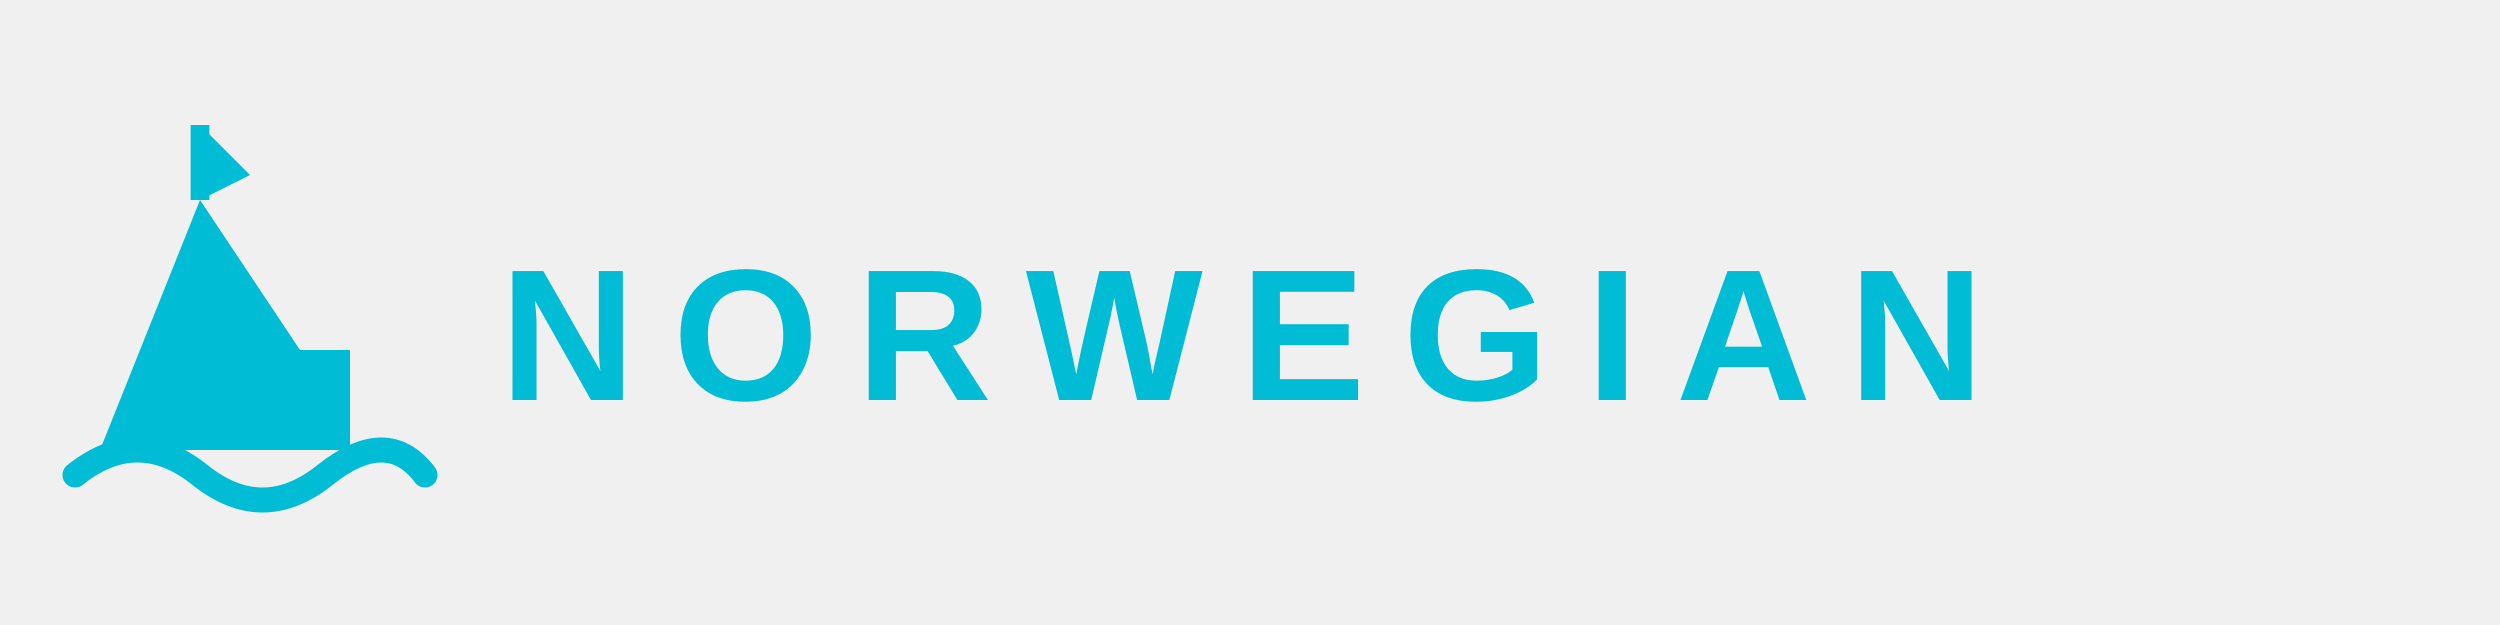
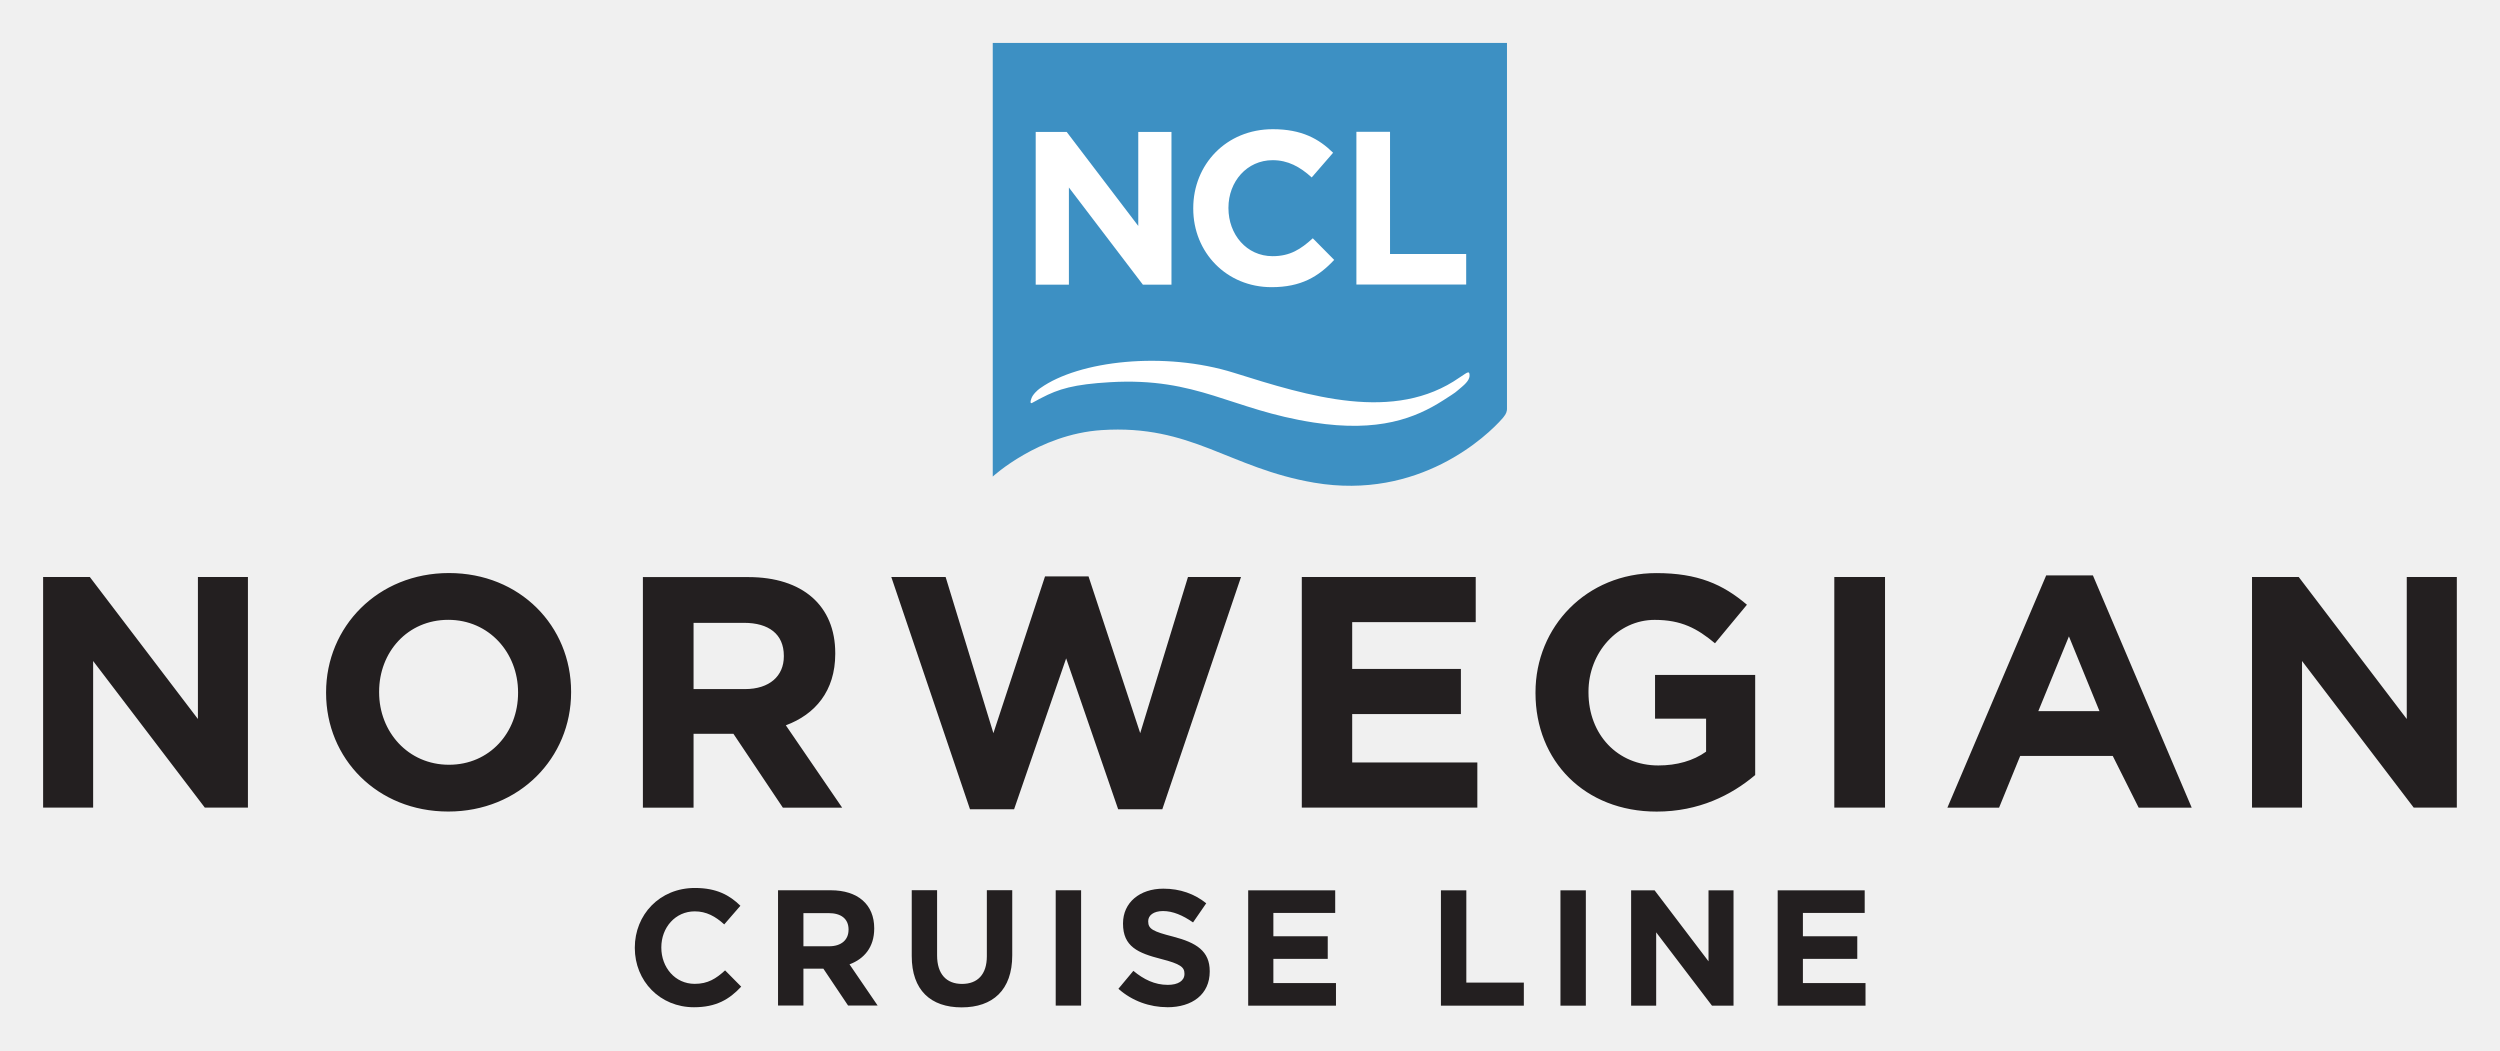
- <svg xmlns="http://www.w3.org/2000/svg" viewBox="0 0 200 50" fill="none">
-   <g transform="translate(6, 10)">
-     <path d="M2,26 L10,6 L18,18 L22,18 L22,26 Z" fill="#00BCD4" />
-     <line x1="10" y1="6" x2="10" y2="0" stroke="#00BCD4" stroke-width="1.5" />
-     <polygon points="10,0 10,6 14,4" fill="#00BCD4" />
-     <path d="M0,28 Q5,24 10,28 Q15,32 20,28 Q25,24 28,28" stroke="#00BCD4" stroke-width="2" fill="none" stroke-linecap="round" />
+ <svg xmlns="http://www.w3.org/2000/svg" version="1.1" viewBox="0 0 57.98 24.37">
+   <g transform="translate(-209.23 -426.36)">
+     <g transform="matrix(1.25 0 0 -1.25 244.18 435.85)">
+       <path d="m0 0v6.795h-9.541v-8.045s0.85 0.785 2.019 0.862c1.671 0.11 2.362-0.706 3.947-0.976 1.939-0.33 3.206 0.861 3.502 1.206 0.073 0.089 0.061 0.112 0.07 0.132l3e-3 0.026" fill="#3d90c3" />
+     </g>
+     <g transform="matrix(1.25 0 0 -1.25 233.38 435.59)">
+       <path d="m0 0c0.32 0.168 0.604 0.254 1.278 0.293 1.627 0.094 2.234-0.51 3.774-0.748 1.209-0.188 1.891 0.082 2.406 0.412 0.273 0.175 0.201 0.129 0.344 0.248 0.127 0.106 0.158 0.18 0.139 0.253-5e-3 0.023-0.029 0.023-0.075-8e-3 -0.036-0.023-0.106-0.07-0.106-0.07-1.211-0.845-2.798-0.348-4.185 0.087-1.291 0.405-2.875 0.227-3.593-0.284 0 0-0.085-0.055-0.145-0.147-0.02-0.03-0.066-0.154-9e-3 -0.128 0.065 0.031 0.119 0.068 0.172 0.092m1.884 2.103-1.372 1.802v-1.802h-0.616v2.833h0.575l1.328-1.744v1.744h0.616v-2.833h-0.531" fill="#fff" />
+     </g>
+     <g transform="matrix(1.25 0 0 -1.25 238.72 433.02)">
+       <path d="m0 0c-0.834 0-1.453 0.643-1.453 1.457v9e-3c0 0.805 0.607 1.465 1.477 1.465 0.534 0 0.854-0.178 1.118-0.437l-0.397-0.458c-0.219 0.199-0.442 0.32-0.725 0.32-0.477 0-0.82-0.397-0.82-0.882v-8e-3c0-0.486 0.334-0.891 0.82-0.891 0.324 0 0.522 0.129 0.745 0.332l0.397-0.401c-0.292-0.312-0.616-0.506-1.162-0.506m1.574 0.049v2.834h0.624v-2.267h1.413v-0.567h-2.037" fill="#fff" />
+     </g>
+     <g transform="matrix(1.25 0 0 -1.25 213.98 445.09)">
+       <path d="m0 0-2.072 2.72v-2.72h-0.928v4.278h0.867l2.005-2.634v2.634h0.928v-4.278h-0.8m5.812 2.139c0 0.734-0.538 1.345-1.295 1.345s-1.283-0.6-1.283-1.333v-0.012c0-0.734 0.538-1.344 1.296-1.344 0.756 0 1.282 0.599 1.282 1.332v0.012zm-1.295-2.212c-1.32 0-2.267 0.984-2.267 2.2v0.012c0 1.216 0.96 2.213 2.28 2.213 1.319 0 2.266-0.985 2.266-2.201v-0.012c0-1.216-0.959-2.212-2.279-2.212m6.226 2.89c0 0.403-0.281 0.611-0.739 0.611h-0.936v-1.229h0.954c0.458 0 0.721 0.245 0.721 0.606v0.012zm-0.018-2.818-0.917 1.37h-0.74v-1.37h-0.94v4.278h1.955c1.009 0 1.614-0.531 1.614-1.411v-0.013c0-0.69-0.373-1.124-0.917-1.326l1.045-1.528h-1.1m7.04-0.03h-0.819l-0.965 2.8-0.966-2.8h-0.818l-1.46 4.309h1.008l0.886-2.897 0.958 2.909h0.807l0.959-2.909 0.886 2.897h0.984l-1.46-4.309m2.588 0.031v4.278h3.227v-0.837h-2.292v-0.868h2.017v-0.837h-2.017v-0.899h2.322v-0.837h-3.257m6.584-0.074c-1.332 0-2.248 0.935-2.248 2.2v0.012c0 1.217 0.946 2.213 2.242 2.213 0.77 0 1.235-0.208 1.681-0.587l-0.593-0.715c-0.33 0.275-0.623 0.434-1.119 0.434-0.684 0-1.228-0.605-1.228-1.332v-0.013c0-0.782 0.538-1.356 1.296-1.356 0.342 0 0.648 0.086 0.886 0.256v0.612h-0.947v0.812h1.858v-1.858c-0.44-0.372-1.045-0.678-1.828-0.678m3.296 0.074h0.941v4.278h-0.941v-4.278zm4.353 3.177-0.568-1.387h1.135l-0.567 1.387zm1.294-3.178-0.481 0.96h-1.717l-0.392-0.96h-0.959l1.833 4.309h0.867l1.833-4.309h-0.984m5.103 1e-3 -2.072 2.72v-2.72h-0.928v4.278h0.867l2.004-2.634v2.634h0.929v-4.278h-0.8m-31.908-3.704c-0.63 0-1.097 0.486-1.097 1.1v6e-3c0 0.608 0.458 1.107 1.115 1.107 0.404 0 0.645-0.135 0.844-0.33l-0.3-0.346c-0.164 0.15-0.333 0.242-0.547 0.242-0.36 0-0.62-0.3-0.62-0.667v-6e-3c0-0.366 0.254-0.672 0.62-0.672 0.245 0 0.395 0.097 0.563 0.25l0.299-0.302c-0.22-0.236-0.464-0.382-0.877-0.382" fill="#231f20" />
+     </g>
+     <path d="m228.91 447.92c0-0.253-0.175-0.383-0.463-0.383h-0.584v0.769h0.596c0.286 0 0.45-0.152 0.45-0.379zm-0.011 1.761-0.573-0.855h-0.463v0.855h-0.589v-2.674h1.222c0.631 0 1.009 0.331 1.009 0.882v6e-3c0 0.432-0.233 0.704-0.573 0.83l0.652 0.955h-0.688m2.636 0.043c-0.719 0-1.157-0.401-1.157-1.189v-1.528h0.588v1.512c0 0.436 0.219 0.661 0.578 0.661s0.576-0.217 0.576-0.642v-1.531h0.589v1.509c0 0.81-0.455 1.208-1.173 1.208m2.181-0.041h0.589v-2.675h-0.589zm2.589 0.037c-0.405 0-0.814-0.141-1.135-0.427l0.347-0.416c0.241 0.199 0.494 0.325 0.799 0.325 0.241 0 0.386-0.096 0.386-0.253v-7e-3c0-0.149-0.091-0.226-0.539-0.34-0.539-0.138-0.886-0.287-0.886-0.819v-7e-3c0-0.485 0.39-0.805 0.936-0.805 0.389 0 0.723 0.121 0.994 0.339l-0.306 0.444c-0.237-0.165-0.47-0.264-0.695-0.264-0.226 0-0.345 0.104-0.345 0.233v9e-3c0 0.175 0.115 0.233 0.578 0.351 0.542 0.141 0.849 0.336 0.849 0.802v7e-3c0 0.531-0.406 0.829-0.983 0.829m1.875-0.037v-2.675h2.018v0.524h-1.434v0.542h1.261v0.524h-1.261v0.561h1.452v0.524h-2.036m4.47 0v-2.675h0.589v2.14h1.334v0.535h-1.923m2.772 0h0.589v-2.675h-0.589zm3.514 0-1.294-1.7v1.7h-0.581v-2.675h0.544l1.251 1.647v-1.647h0.58v2.675h-0.5m1.524 0v-2.675h2.018v0.524h-1.433v0.542h1.261v0.524h-1.261v0.561h1.452v0.524h-2.038" fill="#231f20" />
  </g>
-   <text x="40" y="32" font-family="Arial, Helvetica, sans-serif" font-size="15" font-weight="bold" fill="#00BCD4" letter-spacing="3">NORWEGIAN</text>
</svg>
